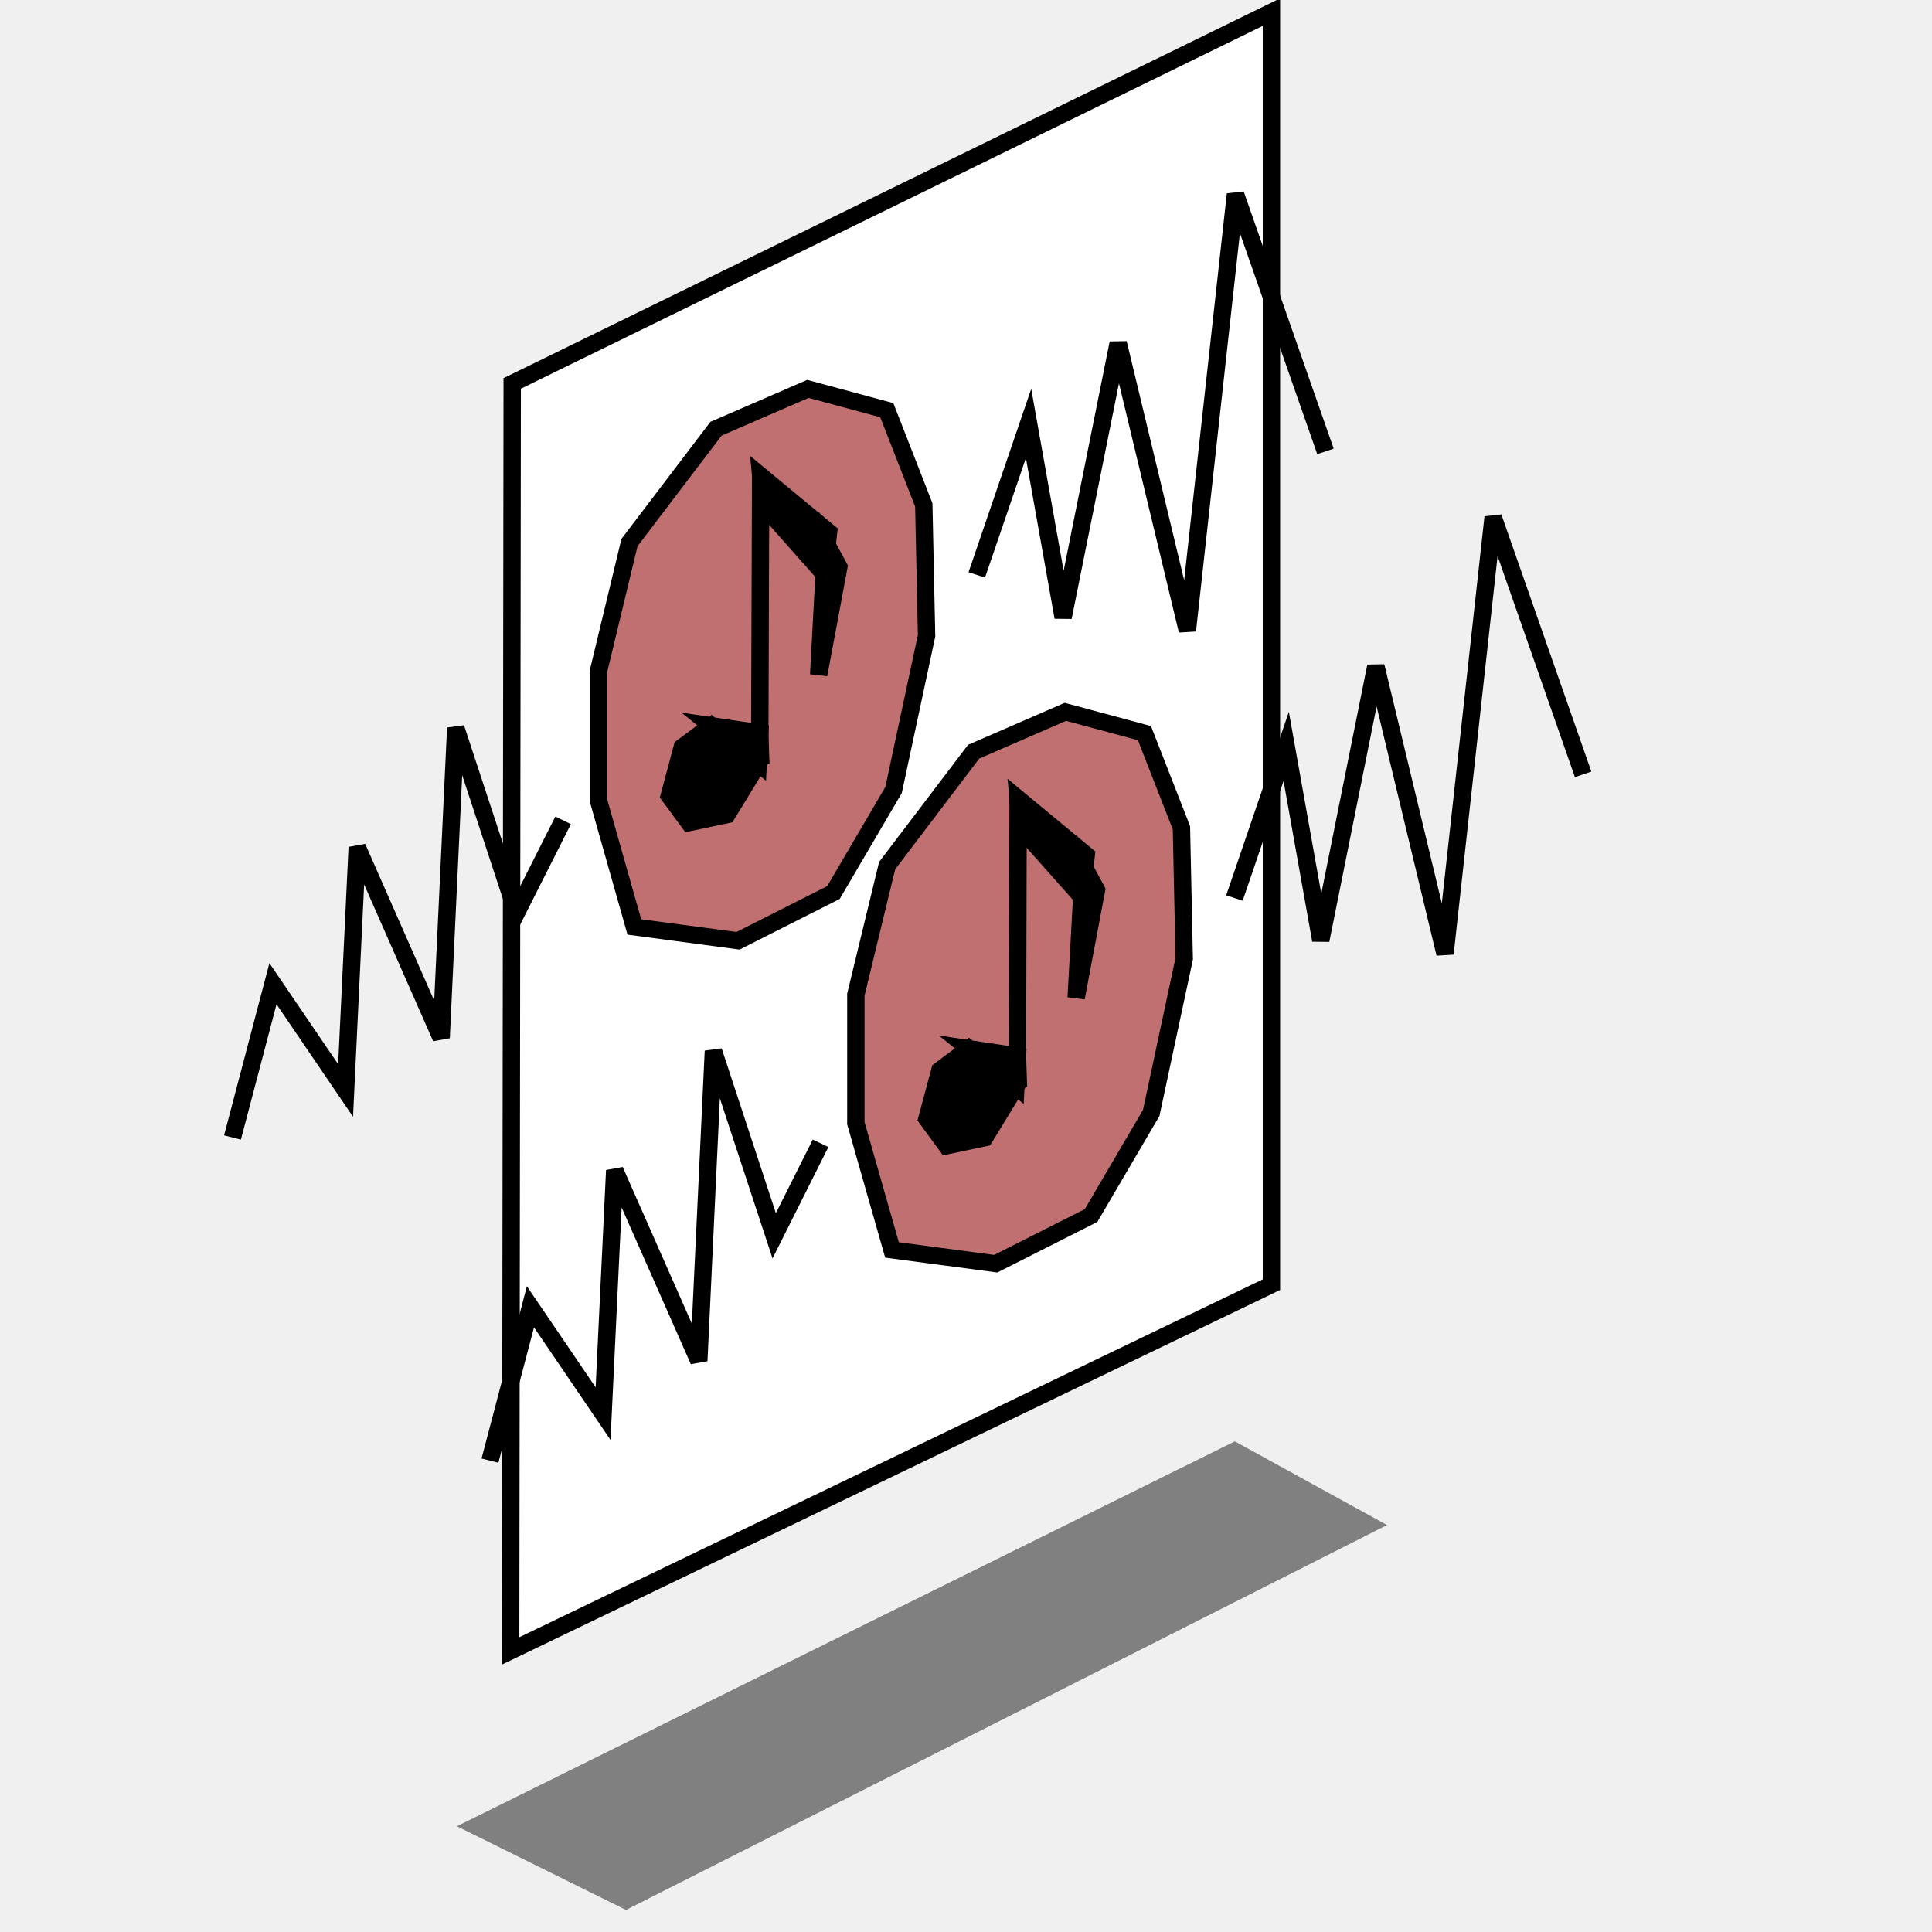
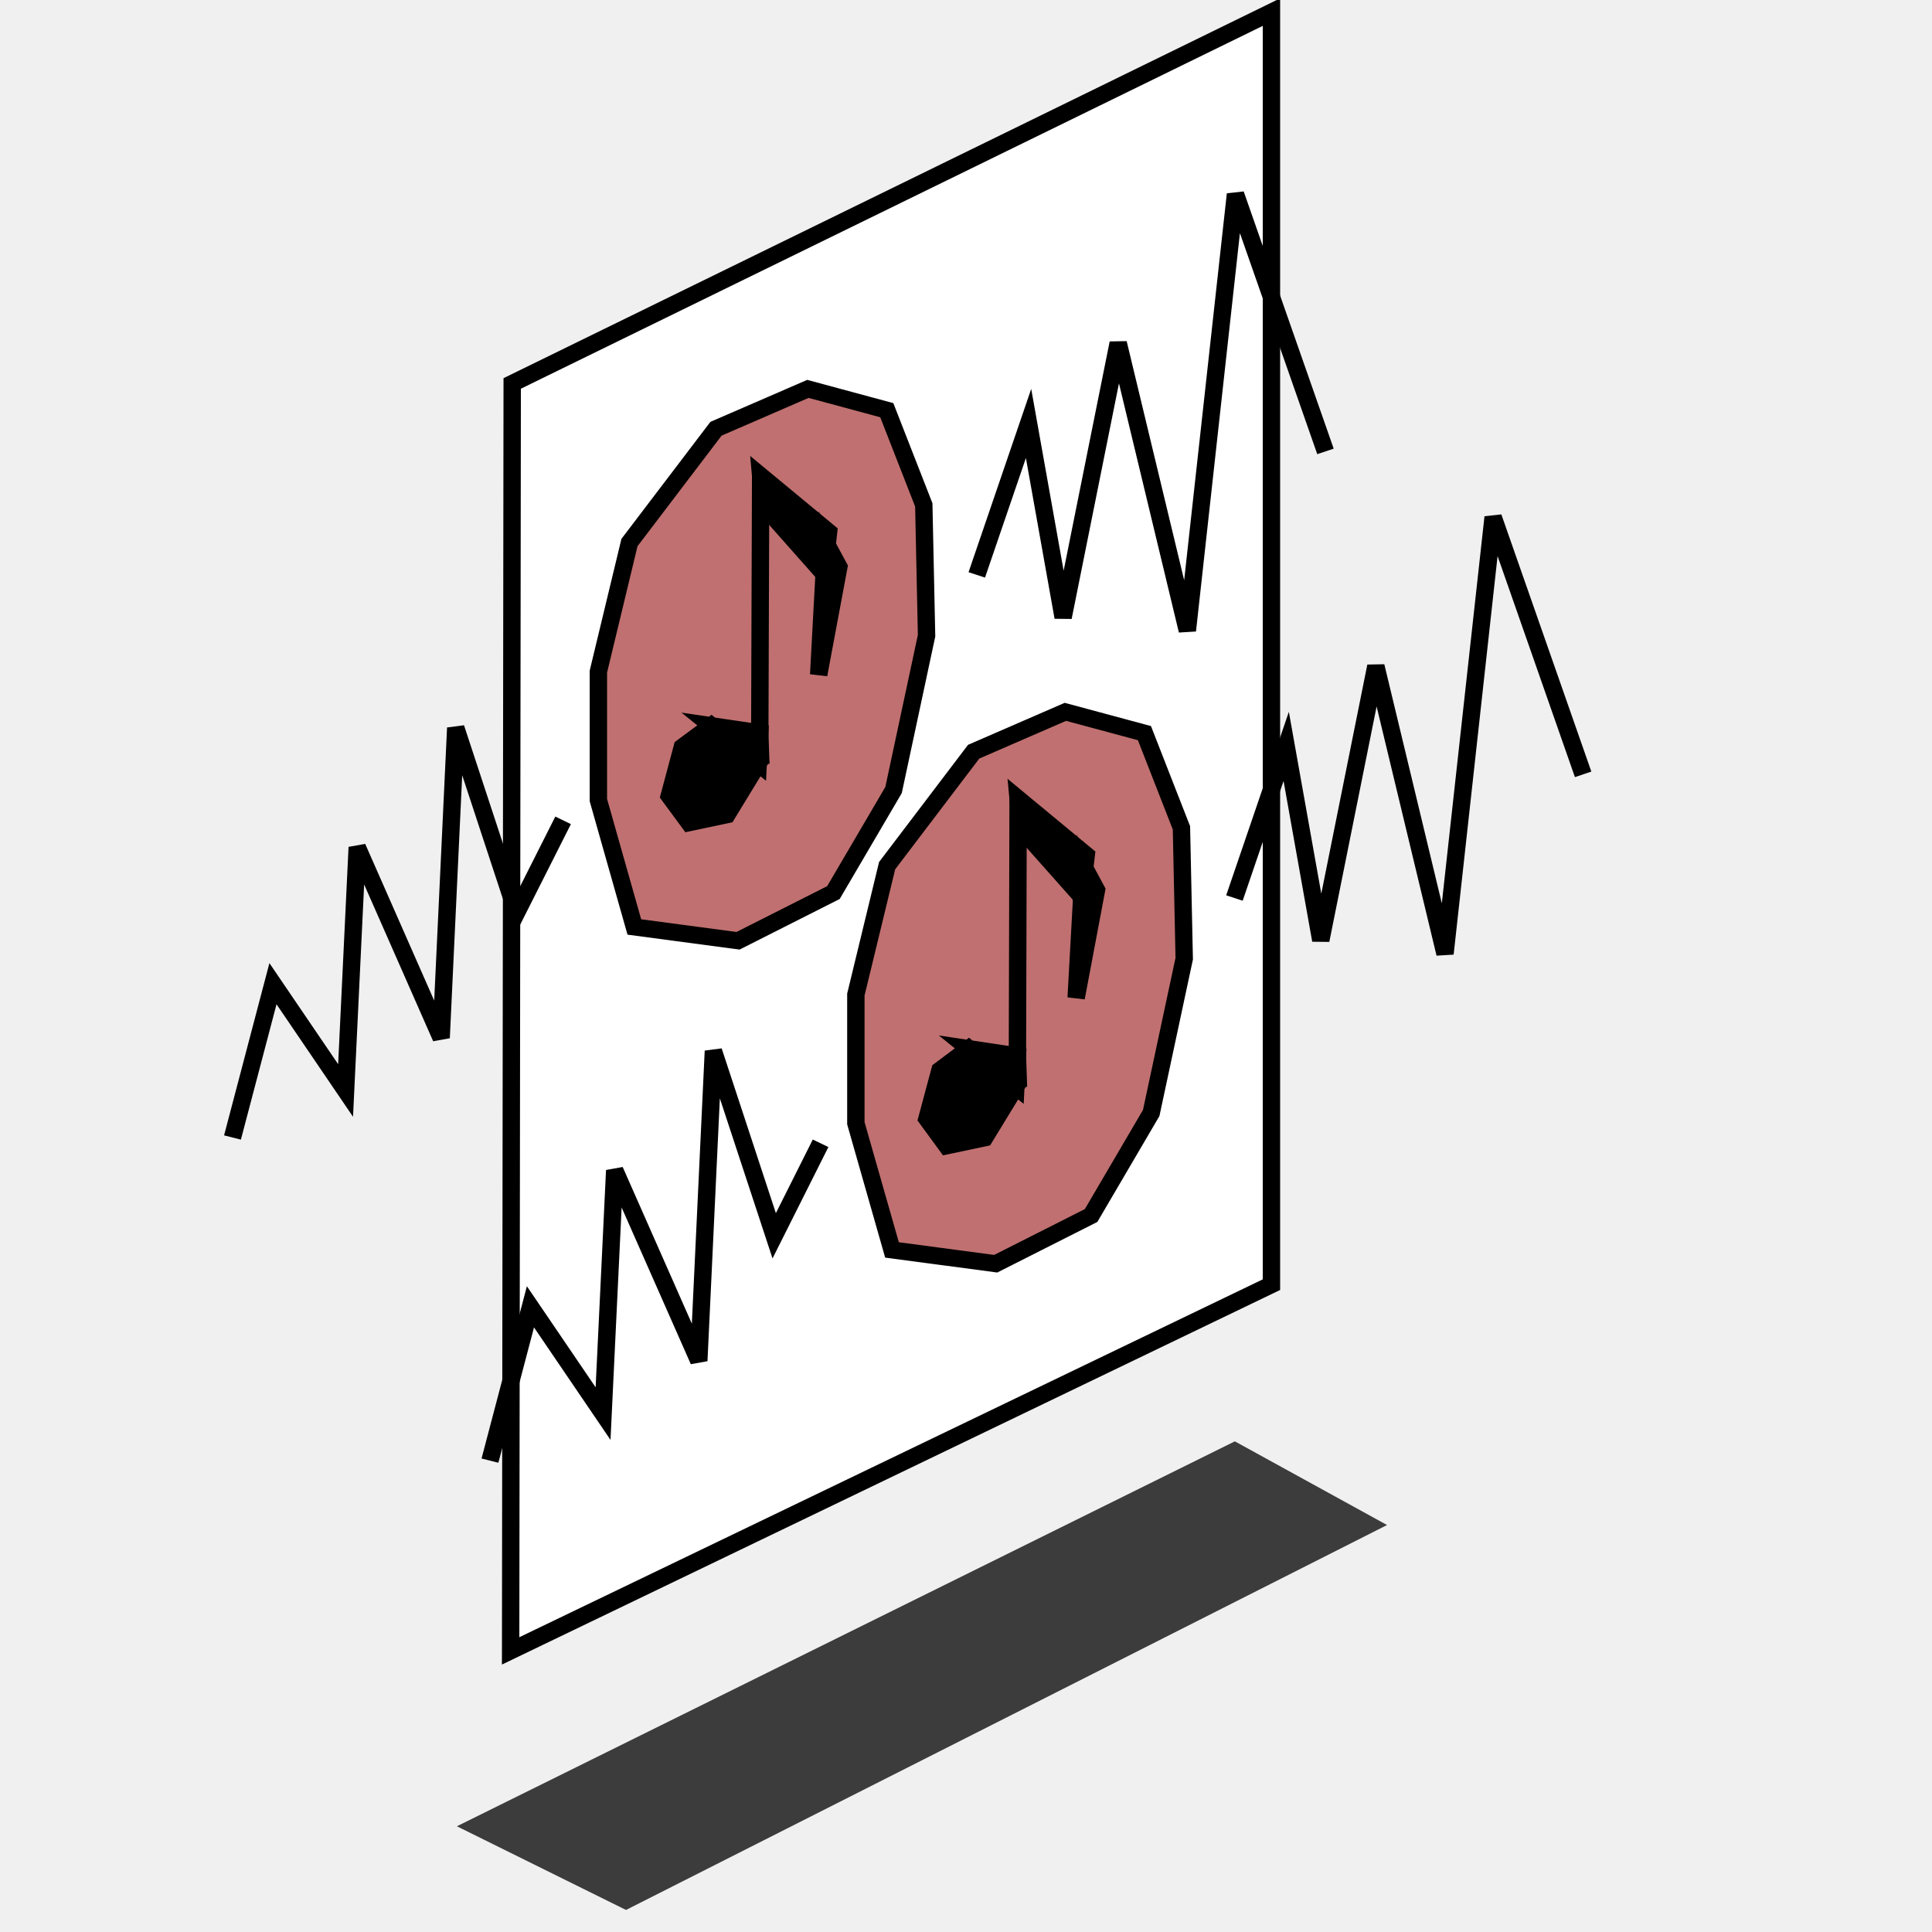
<svg xmlns="http://www.w3.org/2000/svg" width="50pt" height="50pt" viewBox="0 0 50 50" xml:space="preserve" id="svg13961" version="1.1">
  <defs id="defs14020" />
  <g transform="matrix(0.4496338,0,0,0.4408203,2.140804,-0.903165)" id="g13963">
    <g id="Path_0" style="clip-rule:nonzero;fill:#ffffff;fill-opacity:1;stroke:#000000;stroke-miterlimit:4">
      <path d="M 68.42,2.76 V 77.47 L 24.63,98.97 24.72,24.56 Z" id="path13966" />
    </g>
    <g id="Path_28" style="clip-rule:nonzero;fill:none;fill-opacity:1;stroke:#000000;stroke-miterlimit:4">
      <path d="M 71.53,28.55 66.35,13.45 63.58,39.07 59.6,22.19 56.43,38.29 54.44,26.91 51.46,35.8" id="path13969" />
    </g>
    <g id="g13971" style="clip-rule:nonzero;fill:none;fill-opacity:1;stroke:#000000;stroke-miterlimit:4">
      <path d="M 27.65,50.21 24.97,55.63 21.47,44.78 20.63,62.98 15.8,51.79 15.13,66.07 10.95,59.8 8.62,68.83" id="path13973" />
    </g>
    <g id="Path_6" style="clip-rule:nonzero;fill:#c07070;fill-opacity:1;stroke:#000000;stroke-miterlimit:4">
      <path d="m 46.28,26.13 2.13,5.56 0.16,7.68 -1.9,9.06 -3.46,6.02 -5.49,2.83 -5.97,-0.81 -2.07,-7.45 v -7.54 l 1.79,-7.58 4.98,-6.68 5.29,-2.34 z" id="path13976" />
    </g>
    <g id="Path_10" style="clip-rule:nonzero;fill:#000000;fill-opacity:1;stroke:#000000;stroke-miterlimit:4">
      <path d="m 42.36,41.66 1.16,-6.33 -0.75,-1.42 v 0 0 z" id="path13979" />
    </g>
    <g id="Path_9" style="clip-rule:nonzero;fill:#000000;fill-opacity:1;stroke:#000000;stroke-miterlimit:4">
      <path d="m 39.17,31.71 3.17,3.65 0.14,-0.16 0.45,1.59 -0.17,-1.94 0.17,-1.57 -3.91,-3.3 z" id="path13982" />
    </g>
    <g id="Path_17" style="clip-rule:nonzero;fill:none;fill-opacity:1;stroke:#000000;stroke-miterlimit:4">
      <path d="M 39.03,46.91 38.97,45.07 39.02,29.98" id="path13985" />
    </g>
    <g id="Path_7" style="clip-rule:nonzero;fill:#000000;fill-opacity:1;stroke:#000000;stroke-miterlimit:4">
      <path d="m 36.18,44.65 2.7,2.22 -1.8,3.01 -2.18,0.47 -1.14,-1.58 0.75,-2.86 1.67,-1.26 2.7,2.22 0.09,-1.8 z" id="path13988" />
    </g>
    <g id="g13990" style="clip-rule:nonzero;fill:none;fill-opacity:1;stroke:#000000;stroke-miterlimit:4">
      <path d="M 86.36,47.51 81.18,32.41 78.41,58.04 74.43,41.16 71.26,57.25 69.27,45.87 66.29,54.77" id="path13992" />
    </g>
    <g id="g13994" style="clip-rule:nonzero;fill:none;fill-opacity:1;stroke:#000000;stroke-miterlimit:4">
      <path d="M 42.47,69.17 39.8,74.6 36.3,63.75 35.46,81.94 30.62,70.76 29.95,85.04 25.77,78.77 23.44,87.8" id="path13996" />
    </g>
    <g id="g13998" style="clip-rule:nonzero;fill:#c07070;fill-opacity:1;stroke:#000000;stroke-miterlimit:4">
      <path d="m 61.11,45.09 2.13,5.56 0.16,7.68 -1.9,9.06 -3.46,6.02 -5.49,2.83 -5.97,-0.81 -2.08,-7.44 v -7.55 l 1.8,-7.57 4.98,-6.69 5.28,-2.34 z" id="path14000" />
    </g>
    <g id="g14002" style="clip-rule:nonzero;fill:#000000;fill-opacity:1;stroke:#000000;stroke-miterlimit:4">
      <path d="M 57.18,60.63 58.35,54.3 57.6,52.88 v 0 0 z" id="path14004" />
    </g>
    <g id="g14006" style="clip-rule:nonzero;fill:#000000;fill-opacity:1;stroke:#000000;stroke-miterlimit:4">
      <path d="m 54,50.68 3.17,3.64 0.13,-0.16 0.46,1.59 -0.18,-1.94 0.18,-1.56 -3.92,-3.31 z" id="path14008" />
    </g>
    <g id="g14010" style="clip-rule:nonzero;fill:none;fill-opacity:1;stroke:#000000;stroke-miterlimit:4">
      <path d="M 53.86,65.87 53.8,64.04 53.84,48.94" id="path14012" />
    </g>
    <g id="g14014" style="clip-rule:nonzero;fill:#000000;fill-opacity:1;stroke:#000000;stroke-miterlimit:4">
      <path d="m 51,63.61 2.71,2.23 -1.8,3.01 -2.18,0.47 -1.14,-1.59 0.75,-2.85 1.66,-1.27 2.71,2.23 0.09,-1.8 z" id="path14016" />
    </g>
  </g>
-   <g id="g1408" style="fill:#808080;fill-opacity:1;fill-rule:nonzero;stroke:none;stroke-miterlimit:4" transform="matrix(0.4376817,0,0,0.4331254,1.976322,6.116875)">
-     <path d="m 32.5,100 -10,-5 46,-23 9,5 z" id="path1312" style="fill:#808080;fill-opacity:1" />
+   <g id="g1408" style="fill:#000000;fill-opacity:75%;fill-rule:nonzero;stroke:none;stroke-miterlimit:4" transform="matrix(0.4376817,0,0,0.4331254,1.976322,6.116875)">
+     <path d="m 32.5,100 -10,-5 46,-23 9,5 z" id="path1312" style="fill:#000000;fill-opacity:75%" />
  </g>
</svg>
